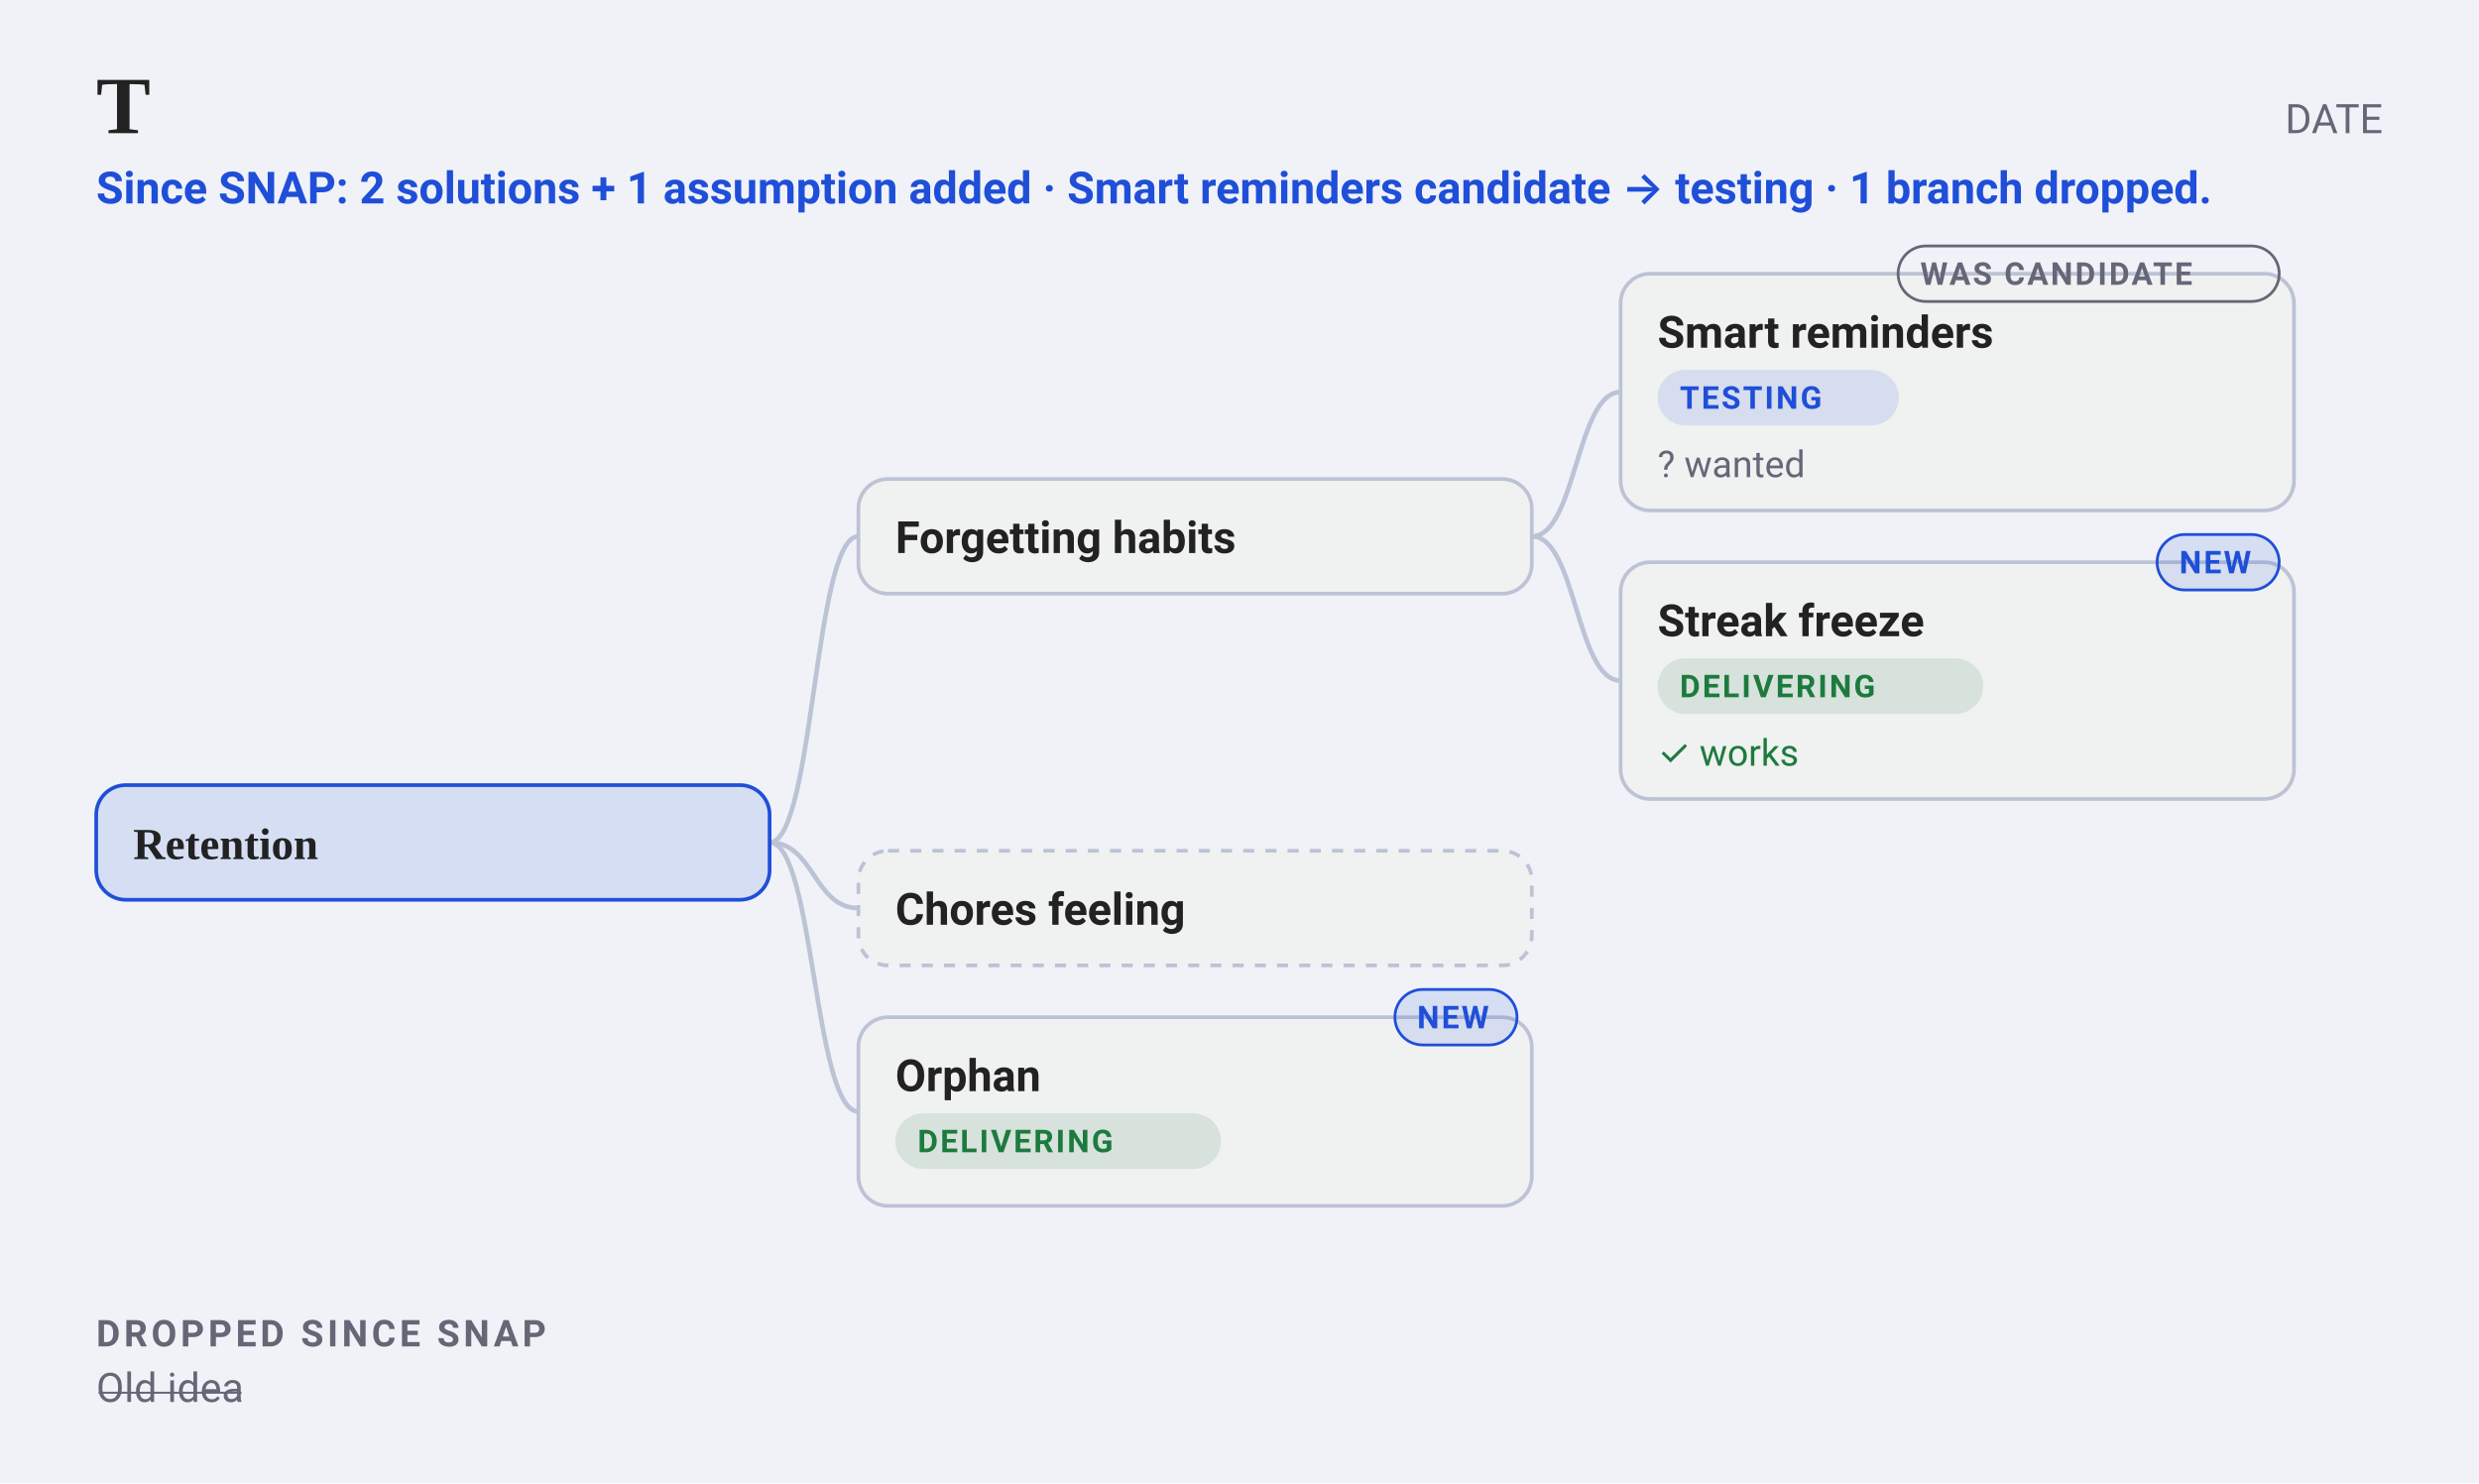
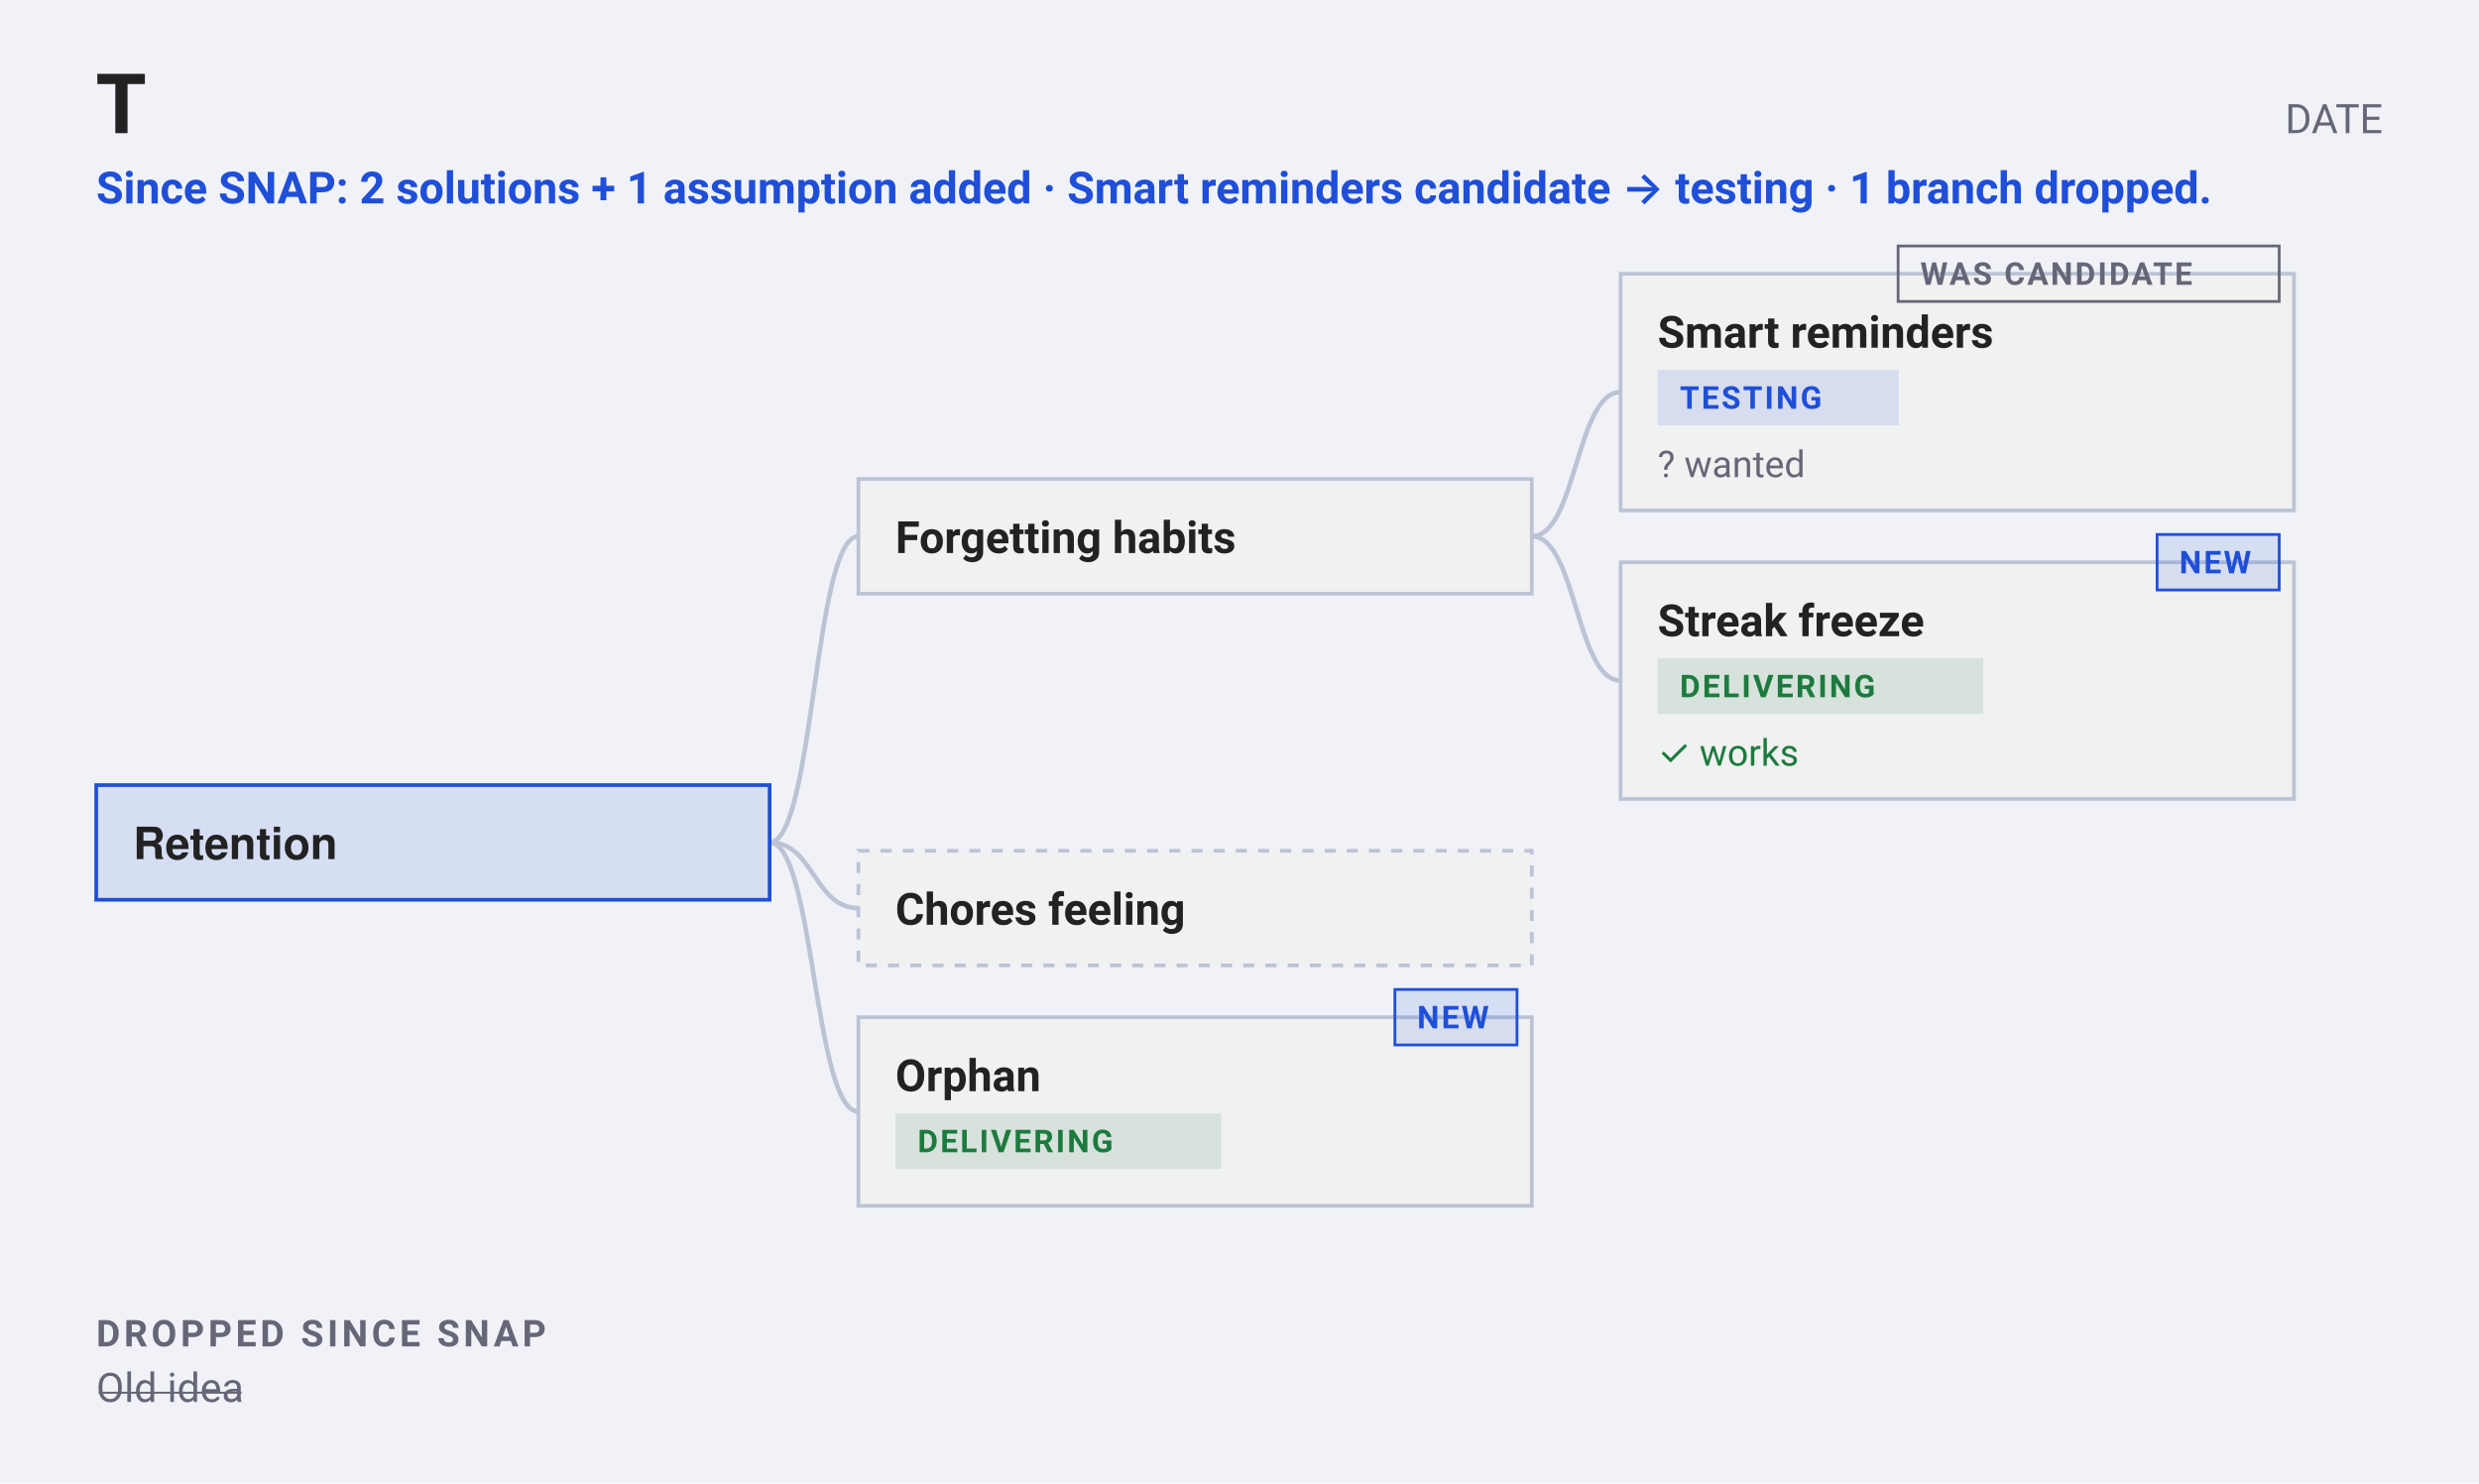
<svg xmlns="http://www.w3.org/2000/svg" width="670" height="401" viewBox="0 0 670 401" font-family="-apple-system, BlinkMacSystemFont, &quot;Segoe UI&quot;, Roboto, sans-serif">
  <rect width="670" height="401" fill="#f0f2f8" />
-   <text x="26" y="36" font-family="Charter, Georgia, &quot;Times New Roman&quot;, serif" font-size="22" font-weight="700" fill="#222">T</text>
+   <text x="26" y="36" font-family="&quot;Helvetica Neue&quot;, Helvetica, &quot;Segoe UI&quot;, Roboto, sans-serif" font-size="22" font-weight="700" fill="#222">T</text>
  <text x="644" y="36" text-anchor="end" font-size="11" fill="#667">DATE</text>
  <text x="26" y="55" font-size="12" font-weight="600" fill="#1F4FD8">Since SNAP: 2 solutions + 1 assumption added · Smart reminders candidate → testing · 1 branch dropped.</text>
  <path d="M208 227.75 C220 227.75 220 145 232 145" fill="none" stroke="#bbc3d5" stroke-width="1.25" />
  <path d="M414 145 C426 145 426 106 438 106" fill="none" stroke="#bbc3d5" stroke-width="1.25" />
  <path d="M414 145 C426 145 426 184 438 184" fill="none" stroke="#bbc3d5" stroke-width="1.25" />
  <path d="M208 227.75 C220 227.75 220 245.5 232 245.5" fill="none" stroke="#bbc3d5" stroke-width="1.25" />
  <path d="M208 227.75 C220 227.75 220 300.5 232 300.5" fill="none" stroke="#bbc3d5" stroke-width="1.25" />
-   <rect data-line="1" x="26" y="212.25" width="182" height="31" rx="8" fill="#1F4FD81F" stroke="#1F4FD8" stroke-width="1" />
-   <text data-edit="label" data-line="1" data-raw="Retention" x="36" y="232.25" font-size="12" font-weight="600" font-family="Charter, Georgia, &quot;Times New Roman&quot;, serif" fill="#222" tabindex="0" role="button" aria-label="Rename: Retention">Retention</text>
-   <rect data-line="2" x="232" y="129.5" width="182" height="31" rx="8" fill="#f0f1f1" stroke="#bbc3d5" stroke-width="1" />
+   <rect data-line="1" x="26" y="212.25" width="182" height="31" rx="0" fill="#1F4FD81F" stroke="#1F4FD8" stroke-width="1" />
+   <text data-edit="label" data-line="1" data-raw="Retention" x="36" y="232.25" font-size="12" font-weight="600" font-family="&quot;Helvetica Neue&quot;, Helvetica, &quot;Segoe UI&quot;, Roboto, sans-serif" fill="#222" tabindex="0" role="button" aria-label="Rename: Retention">Retention</text>
+   <rect data-line="2" x="232" y="129.5" width="182" height="31" rx="0" fill="#f0f1f1" stroke="#bbc3d5" stroke-width="1" />
  <text data-edit="label" data-line="2" data-raw="Forgetting habits" x="242" y="149.5" font-size="12" font-weight="600" fill="#222" tabindex="0" role="button" aria-label="Rename: Forgetting habits">Forgetting habits</text>
-   <rect data-line="3" x="438" y="74" width="182" height="64" rx="8" fill="#f0f1f1" stroke="#bbc3d5" stroke-width="1" />
-   <rect x="513" y="66.5" width="103" height="15" rx="7.5" fill="none" stroke="#667" stroke-width="0.75" />
+   <rect data-line="3" x="438" y="74" width="182" height="64" rx="0" fill="#f0f1f1" stroke="#bbc3d5" stroke-width="1" />
+   <rect x="513" y="66.5" width="103" height="15" rx="0" fill="none" stroke="#667" stroke-width="0.75" />
  <text x="519" y="77" font-size="8.5" font-weight="600" letter-spacing="0.6" fill="#667">WAS CANDIDATE</text>
  <text data-edit="label" data-line="3" data-raw="Smart reminders" x="448" y="94" font-size="12" font-weight="600" fill="#222" tabindex="0" role="button" aria-label="Rename: Smart reminders">Smart reminders</text>
-   <rect data-edit="status" data-line="3" data-raw="testing" tabindex="0" role="button" aria-label="Cycle status: Smart reminders" x="448" y="100" width="65.2" height="15" rx="7.5" fill="#1F4FD81F" />
+   <rect data-edit="status" data-line="3" data-raw="testing" tabindex="0" role="button" aria-label="Cycle status: Smart reminders" x="448" y="100" width="65.2" height="15" rx="0" fill="#1F4FD81F" />
  <text data-edit="status" data-line="3" data-raw="testing" tabindex="0" role="button" aria-label="Cycle status: Smart reminders" x="454" y="110.5" font-size="8.5" font-weight="600" letter-spacing="0.6" fill="#1F4FD8">TESTING</text>
  <text data-edit="astatus" data-line="4" data-raw="untested" x="448" y="129" font-size="10" fill="#667" tabindex="0" role="button" aria-label="Cycle assumption status: wanted">? wanted</text>
-   <rect data-line="5" x="438" y="152" width="182" height="64" rx="8" fill="#f0f1f1" stroke="#bbc3d5" stroke-width="1" />
-   <rect x="583" y="144.5" width="33" height="15" rx="7.5" fill="#1F4FD81F" stroke="#1F4FD8" stroke-width="0.75" />
+   <rect data-line="5" x="438" y="152" width="182" height="64" rx="0" fill="#f0f1f1" stroke="#bbc3d5" stroke-width="1" />
+   <rect x="583" y="144.5" width="33" height="15" rx="0" fill="#1F4FD81F" stroke="#1F4FD8" stroke-width="0.75" />
  <text x="589" y="155" font-size="8.5" font-weight="600" letter-spacing="0.6" fill="#1F4FD8">NEW</text>
  <text data-edit="label" data-line="5" data-raw="Streak freeze" x="448" y="172" font-size="12" font-weight="600" fill="#222" tabindex="0" role="button" aria-label="Rename: Streak freeze">Streak freeze</text>
-   <rect data-edit="status" data-line="5" data-raw="delivering" tabindex="0" role="button" aria-label="Cycle status: Streak freeze" x="448" y="178" width="88" height="15" rx="7.5" fill="#1D7A3E1F" />
+   <rect data-edit="status" data-line="5" data-raw="delivering" tabindex="0" role="button" aria-label="Cycle status: Streak freeze" x="448" y="178" width="88" height="15" rx="0" fill="#1D7A3E1F" />
  <text data-edit="status" data-line="5" data-raw="delivering" tabindex="0" role="button" aria-label="Cycle status: Streak freeze" x="454" y="188.5" font-size="8.5" font-weight="600" letter-spacing="0.6" fill="#1D7A3E">DELIVERING</text>
  <text data-edit="astatus" data-line="6" data-raw="holds" x="448" y="207" font-size="10" fill="#1D7A3E" tabindex="0" role="button" aria-label="Cycle assumption status: works">✓ works</text>
-   <rect data-line="7" x="232" y="230" width="182" height="31" rx="8" fill="#f0f1f1" stroke="#bbc3d5" stroke-width="1" stroke-dasharray="3 3" />
+   <rect data-line="7" x="232" y="230" width="182" height="31" rx="0" fill="#f0f1f1" stroke="#bbc3d5" stroke-width="1" stroke-dasharray="3 3" />
  <text data-edit="label" data-line="7" data-raw="Chores feeling" x="242" y="250" font-size="12" font-weight="600" fill="#222" tabindex="0" role="button" aria-label="Rename: Chores feeling">Chores feeling</text>
-   <rect data-line="8" x="232" y="275" width="182" height="51" rx="8" fill="#f0f1f1" stroke="#bbc3d5" stroke-width="1" />
-   <rect x="377" y="267.5" width="33" height="15" rx="7.5" fill="#1F4FD81F" stroke="#1F4FD8" stroke-width="0.75" />
+   <rect data-line="8" x="232" y="275" width="182" height="51" rx="0" fill="#f0f1f1" stroke="#bbc3d5" stroke-width="1" />
+   <rect x="377" y="267.5" width="33" height="15" rx="0" fill="#1F4FD81F" stroke="#1F4FD8" stroke-width="0.75" />
  <text x="383" y="278" font-size="8.5" font-weight="600" letter-spacing="0.6" fill="#1F4FD8">NEW</text>
  <text data-edit="label" data-line="8" data-raw="Orphan" x="242" y="295" font-size="12" font-weight="600" fill="#222" tabindex="0" role="button" aria-label="Rename: Orphan">Orphan</text>
-   <rect data-edit="status" data-line="8" data-raw="delivering" tabindex="0" role="button" aria-label="Cycle status: Orphan" x="242" y="301" width="88" height="15" rx="7.5" fill="#1D7A3E1F" />
+   <rect data-edit="status" data-line="8" data-raw="delivering" tabindex="0" role="button" aria-label="Cycle status: Orphan" x="242" y="301" width="88" height="15" rx="0" fill="#1D7A3E1F" />
  <text data-edit="status" data-line="8" data-raw="delivering" tabindex="0" role="button" aria-label="Cycle status: Orphan" x="248" y="311.5" font-size="8.5" font-weight="600" letter-spacing="0.6" fill="#1D7A3E">DELIVERING</text>
  <text x="26" y="364" font-size="10" font-weight="600" letter-spacing="1" fill="#667">DROPPED SINCE SNAP</text>
  <text x="26" y="379" font-size="11" fill="#667" text-decoration="line-through">Old idea</text>
</svg>
